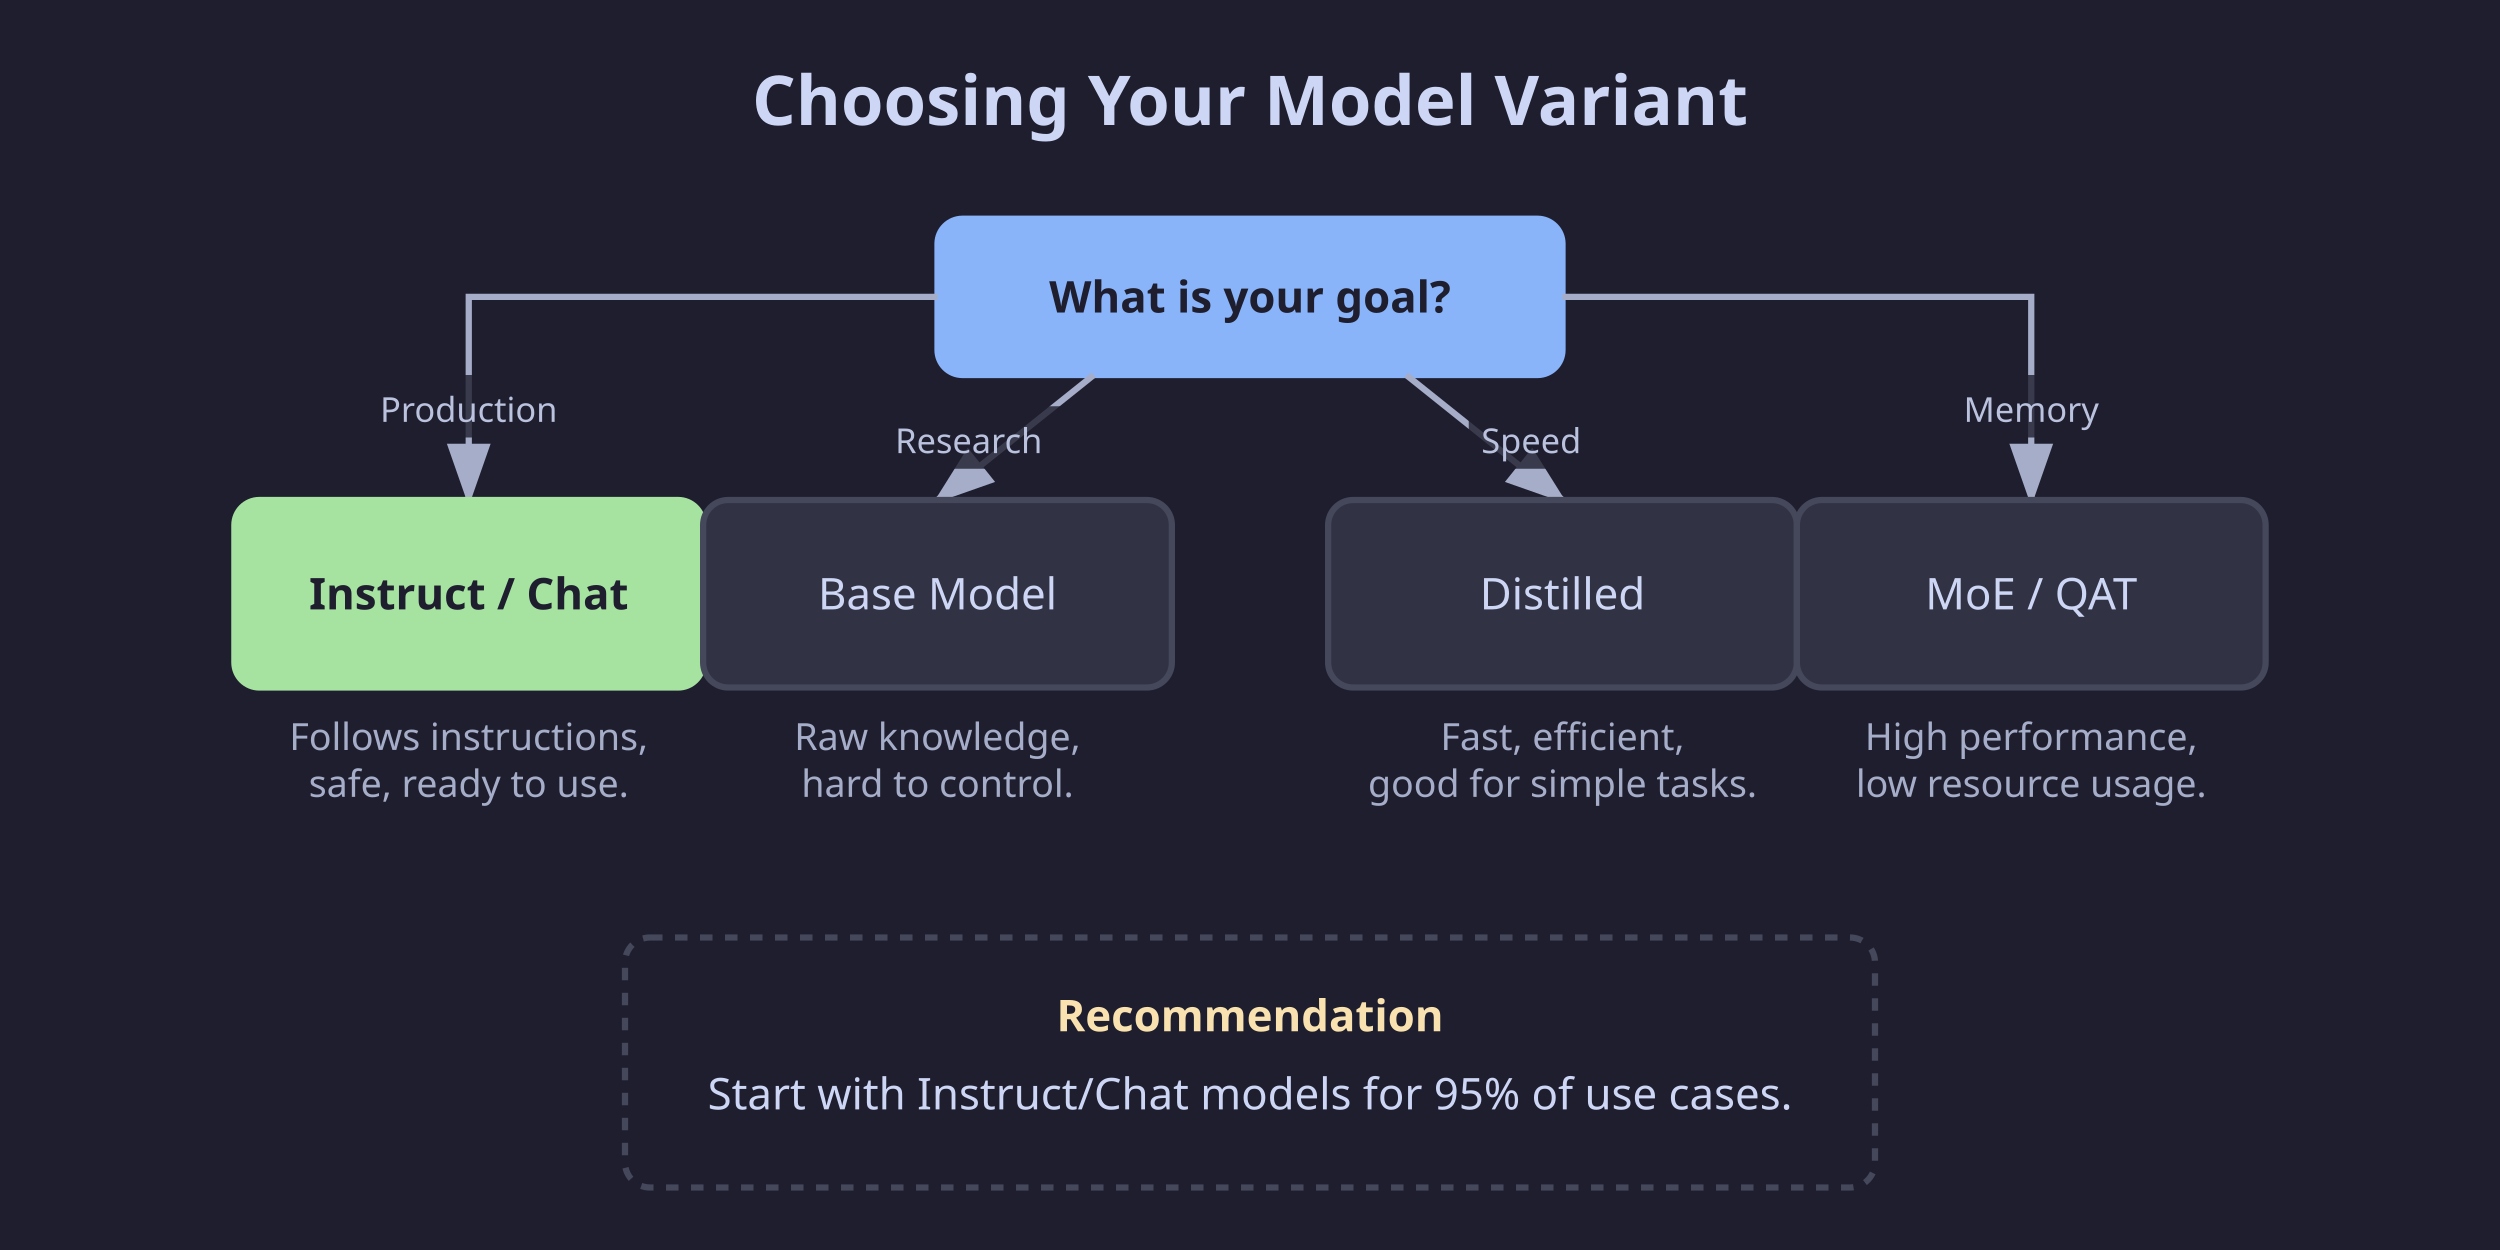
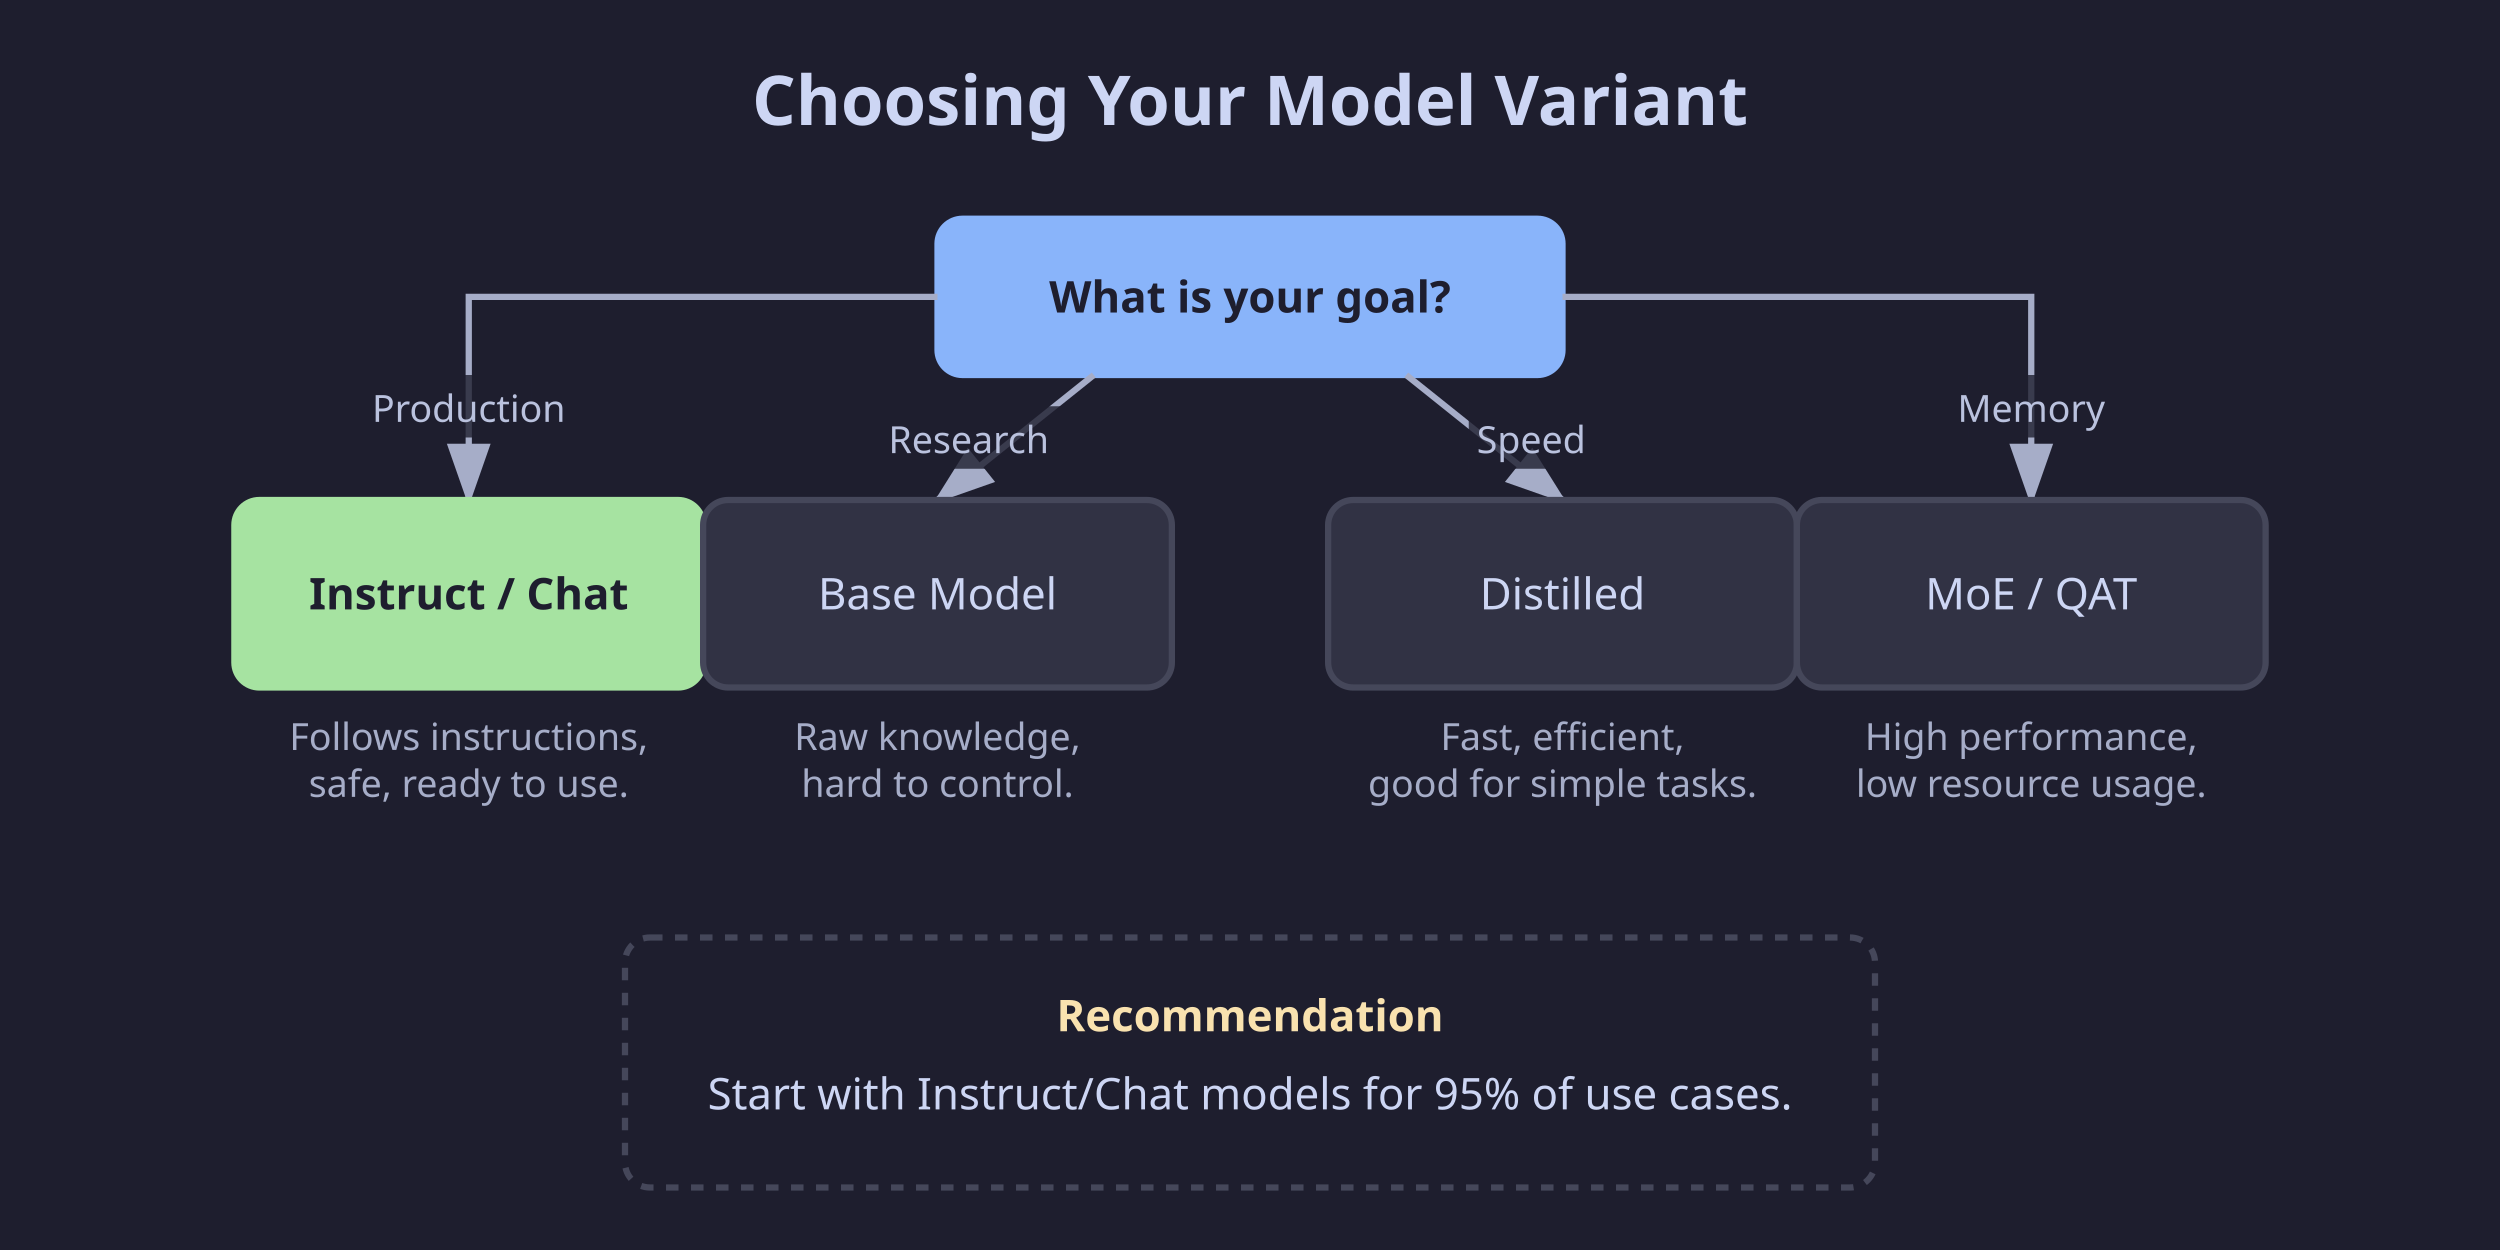
- <svg xmlns="http://www.w3.org/2000/svg" viewBox="0 0 800 400">
+ <svg xmlns="http://www.w3.org/2000/svg" viewBox="0 0 800 400" role="img" aria-label="Choosing Model Variant">
  <defs>
    <style>
      .bg { fill: #1e1e2e; }
      .node { fill: #313244; stroke: #45475a; stroke-width: 2; rx: 8; ry: 8; }
      .node-start { fill: #89b4fa; stroke: #89b4fa; stroke-width: 2; rx: 8; ry: 8; }
      .node-result { fill: #a6e3a1; stroke: #a6e3a1; stroke-width: 2; rx: 8; ry: 8; }
      .text { font-family: 'Segoe UI', Tahoma, Geneva, Verdana, sans-serif; fill: #cdd6f4; font-size: 14px; text-anchor: middle; }
      .text-dark { font-family: 'Segoe UI', Tahoma, Geneva, Verdana, sans-serif; fill: #1e1e2e; font-size: 14px; font-weight: bold; text-anchor: middle; }
      .arrow { stroke: #a6adc8; stroke-width: 2; marker-end: url(#arrowhead); fill: none; }
      .label-bg { fill: #1e1e2e; opacity: 0.8; }
-       .label-text { font-family: 'Segoe UI', Tahoma, Geneva, Verdana, sans-serif; fill: #bac2de; font-size: 11px; text-anchor: middle; }
+       .label-text { font-family: 'Segoe UI', Tahoma, Geneva, Verdana, sans-serif; fill: #bac2de; font-size: 12px; text-anchor: middle; }
    </style>
    <marker id="arrowhead" markerWidth="10" markerHeight="7" refX="9" refY="3.5" orient="auto">
      <polygon points="0 0, 10 3.5, 0 7" fill="#a6adc8" />
    </marker>
  </defs>
  <rect width="800" height="600" class="bg" />
  <text x="400" y="40" class="text" style="font-size: 22px; font-weight: bold;">Choosing Your Model Variant</text>
  <rect x="300" y="70" width="200" height="50" class="node-start" />
  <text x="400" y="100" class="text-dark">What is your goal?</text>
  <path d="M 300 95 L 150 95 L 150 160" class="arrow" marker-end="url(#arrowhead)" />
  <rect x="130" y="120" width="40" height="20" class="label-bg" />
  <text x="150" y="135" class="label-text">Production</text>
  <path d="M 350 120 L 300 160" class="arrow" marker-end="url(#arrowhead)" />
  <rect x="300" y="130" width="40" height="20" class="label-bg" />
  <text x="310" y="145" class="label-text">Research</text>
  <path d="M 450 120 L 500 160" class="arrow" marker-end="url(#arrowhead)" />
  <rect x="470" y="130" width="40" height="20" class="label-bg" />
  <text x="490" y="145" class="label-text">Speed</text>
  <path d="M 500 95 L 650 95 L 650 160" class="arrow" marker-end="url(#arrowhead)" />
  <rect x="630" y="120" width="40" height="20" class="label-bg" />
  <text x="650" y="135" class="label-text">Memory</text>
  <rect x="75" y="160" width="150" height="60" class="node-result" />
  <text x="150" y="195" class="text-dark">Instruct / Chat</text>
  <rect x="225" y="160" width="150" height="60" class="node" />
  <text x="300" y="195" class="text">Base Model</text>
  <rect x="425" y="160" width="150" height="60" class="node" />
  <text x="500" y="195" class="text">Distilled</text>
  <rect x="575" y="160" width="150" height="60" class="node" />
  <text x="650" y="195" class="text">MoE / QAT</text>
  <text x="150" y="240" class="text" style="font-size: 12px; fill: #a6adc8;">Follows instructions,</text>
  <text x="150" y="255" class="text" style="font-size: 12px; fill: #a6adc8;">safe, ready to use.</text>
  <text x="300" y="240" class="text" style="font-size: 12px; fill: #a6adc8;">Raw knowledge,</text>
  <text x="300" y="255" class="text" style="font-size: 12px; fill: #a6adc8;">hard to control.</text>
  <text x="500" y="240" class="text" style="font-size: 12px; fill: #a6adc8;">Fast, efficient,</text>
  <text x="500" y="255" class="text" style="font-size: 12px; fill: #a6adc8;">good for simple tasks.</text>
  <text x="650" y="240" class="text" style="font-size: 12px; fill: #a6adc8;">High performance,</text>
  <text x="650" y="255" class="text" style="font-size: 12px; fill: #a6adc8;">low resource usage.</text>
  <rect x="200" y="300" width="400" height="80" class="node" style="stroke-dasharray: 4; fill: #1e1e2e;" />
  <text x="400" y="330" class="text" style="font-weight: bold; fill: #f9e2af;">Recommendation</text>
  <text x="400" y="355" class="text">Start with Instruct/Chat models for 95% of use cases.</text>
</svg>
